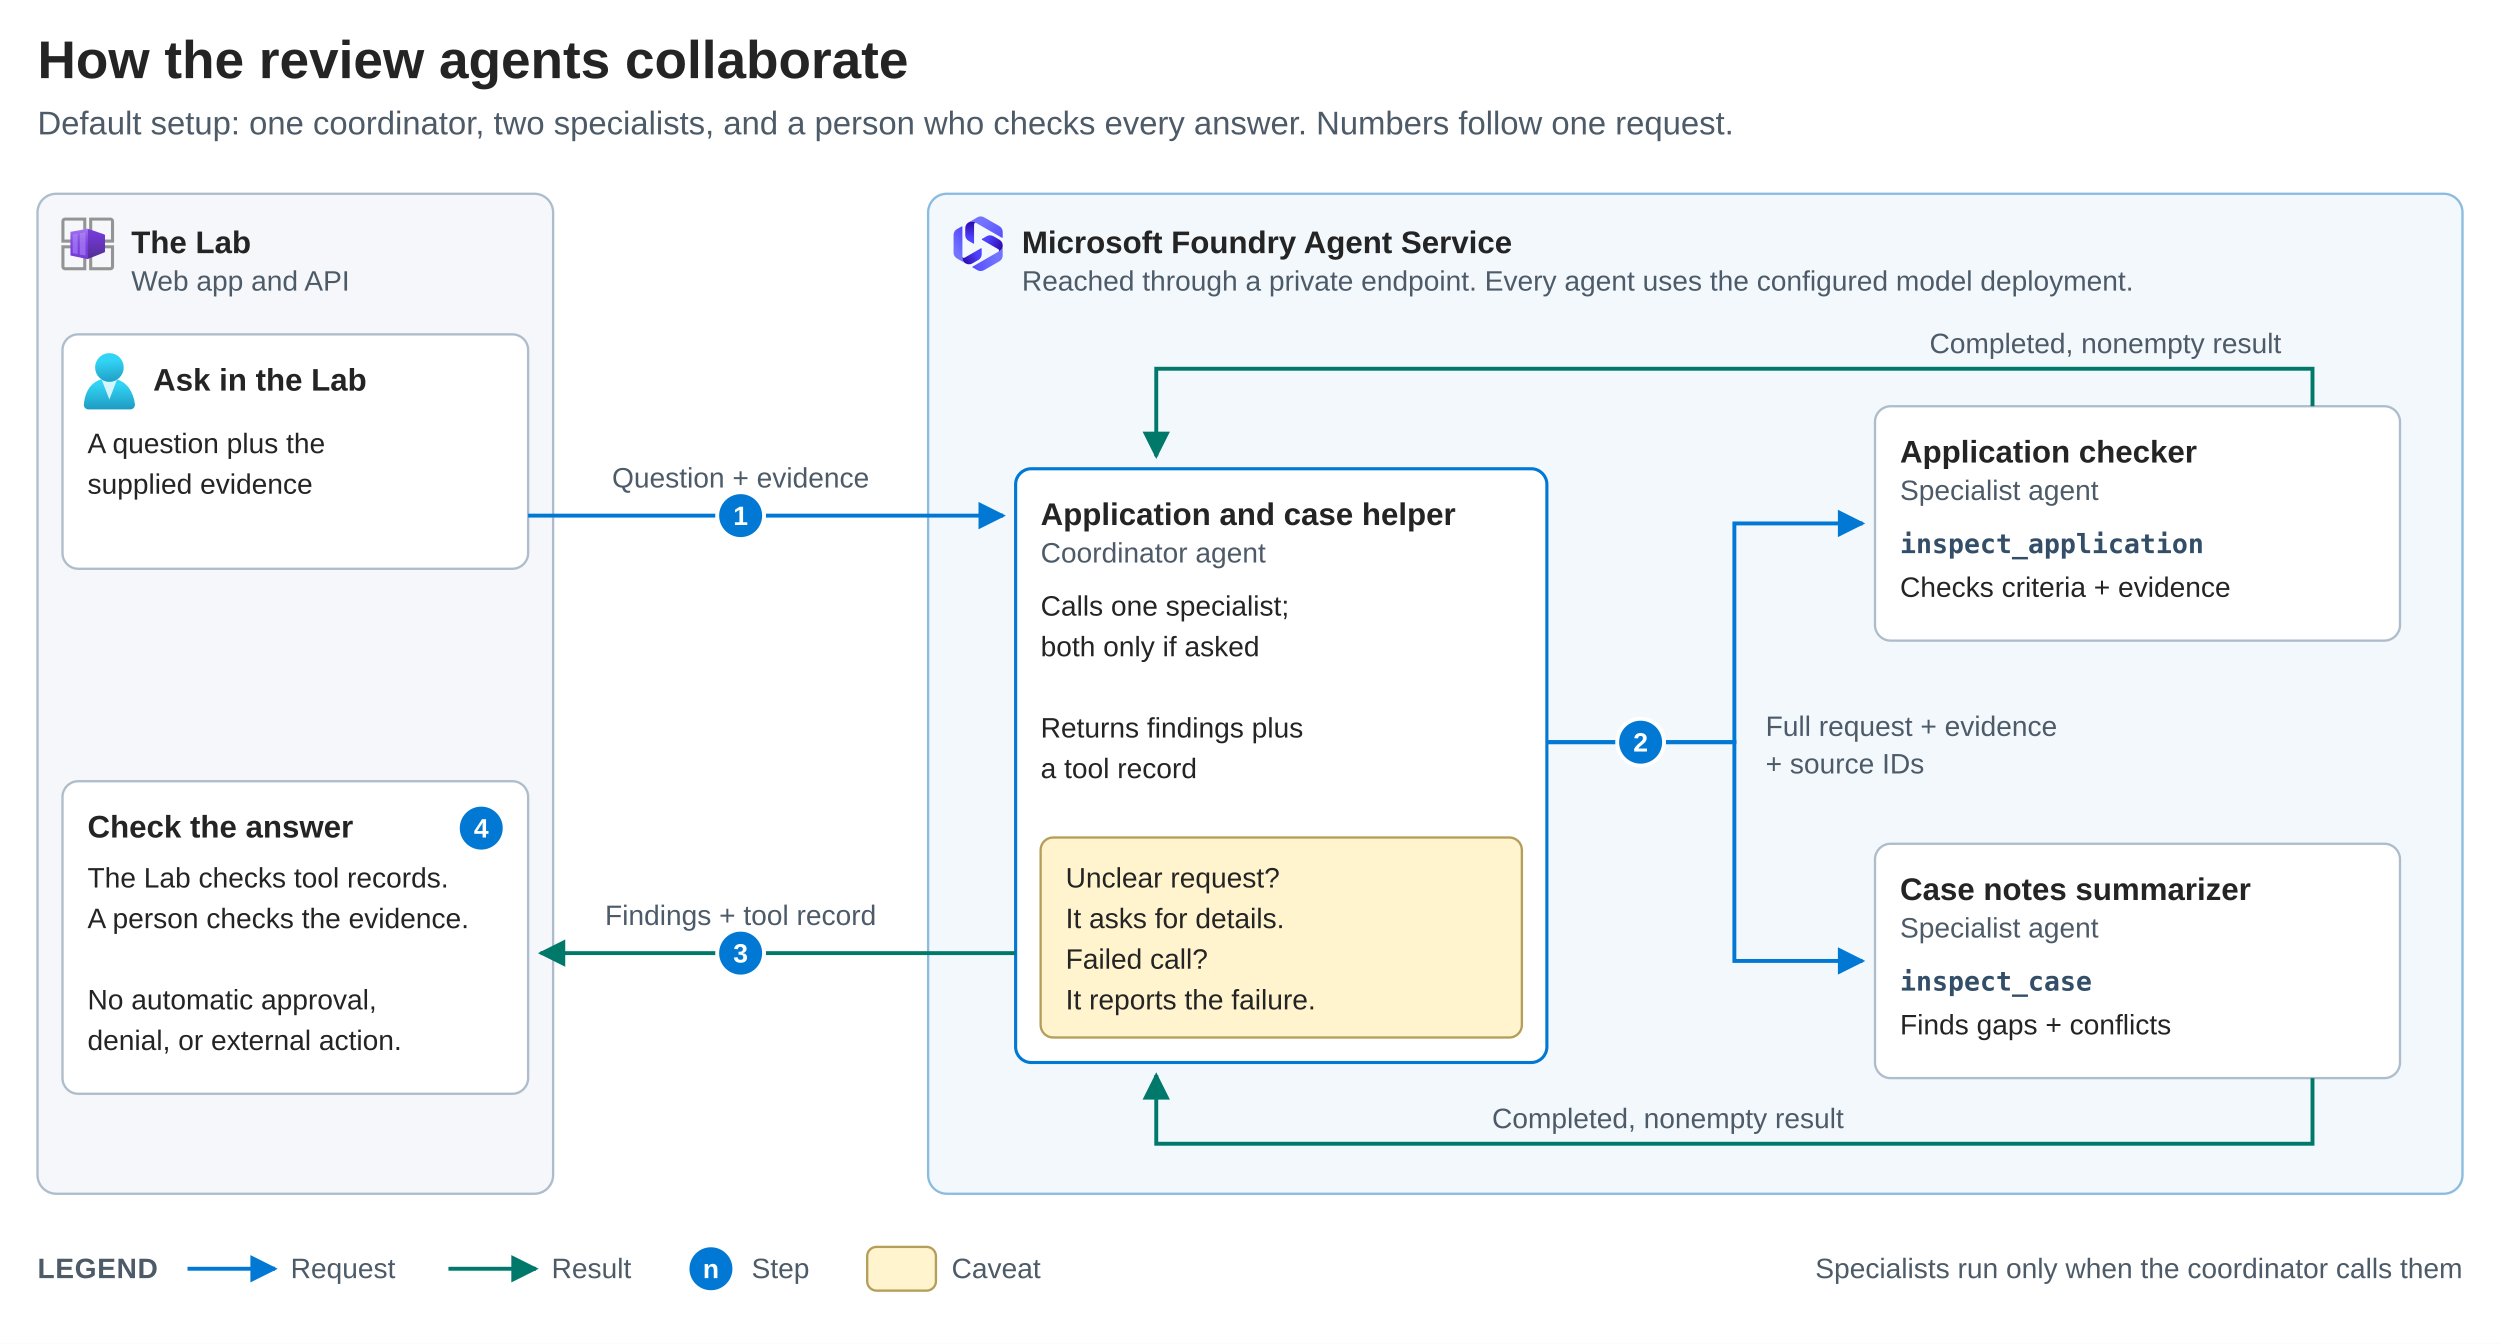
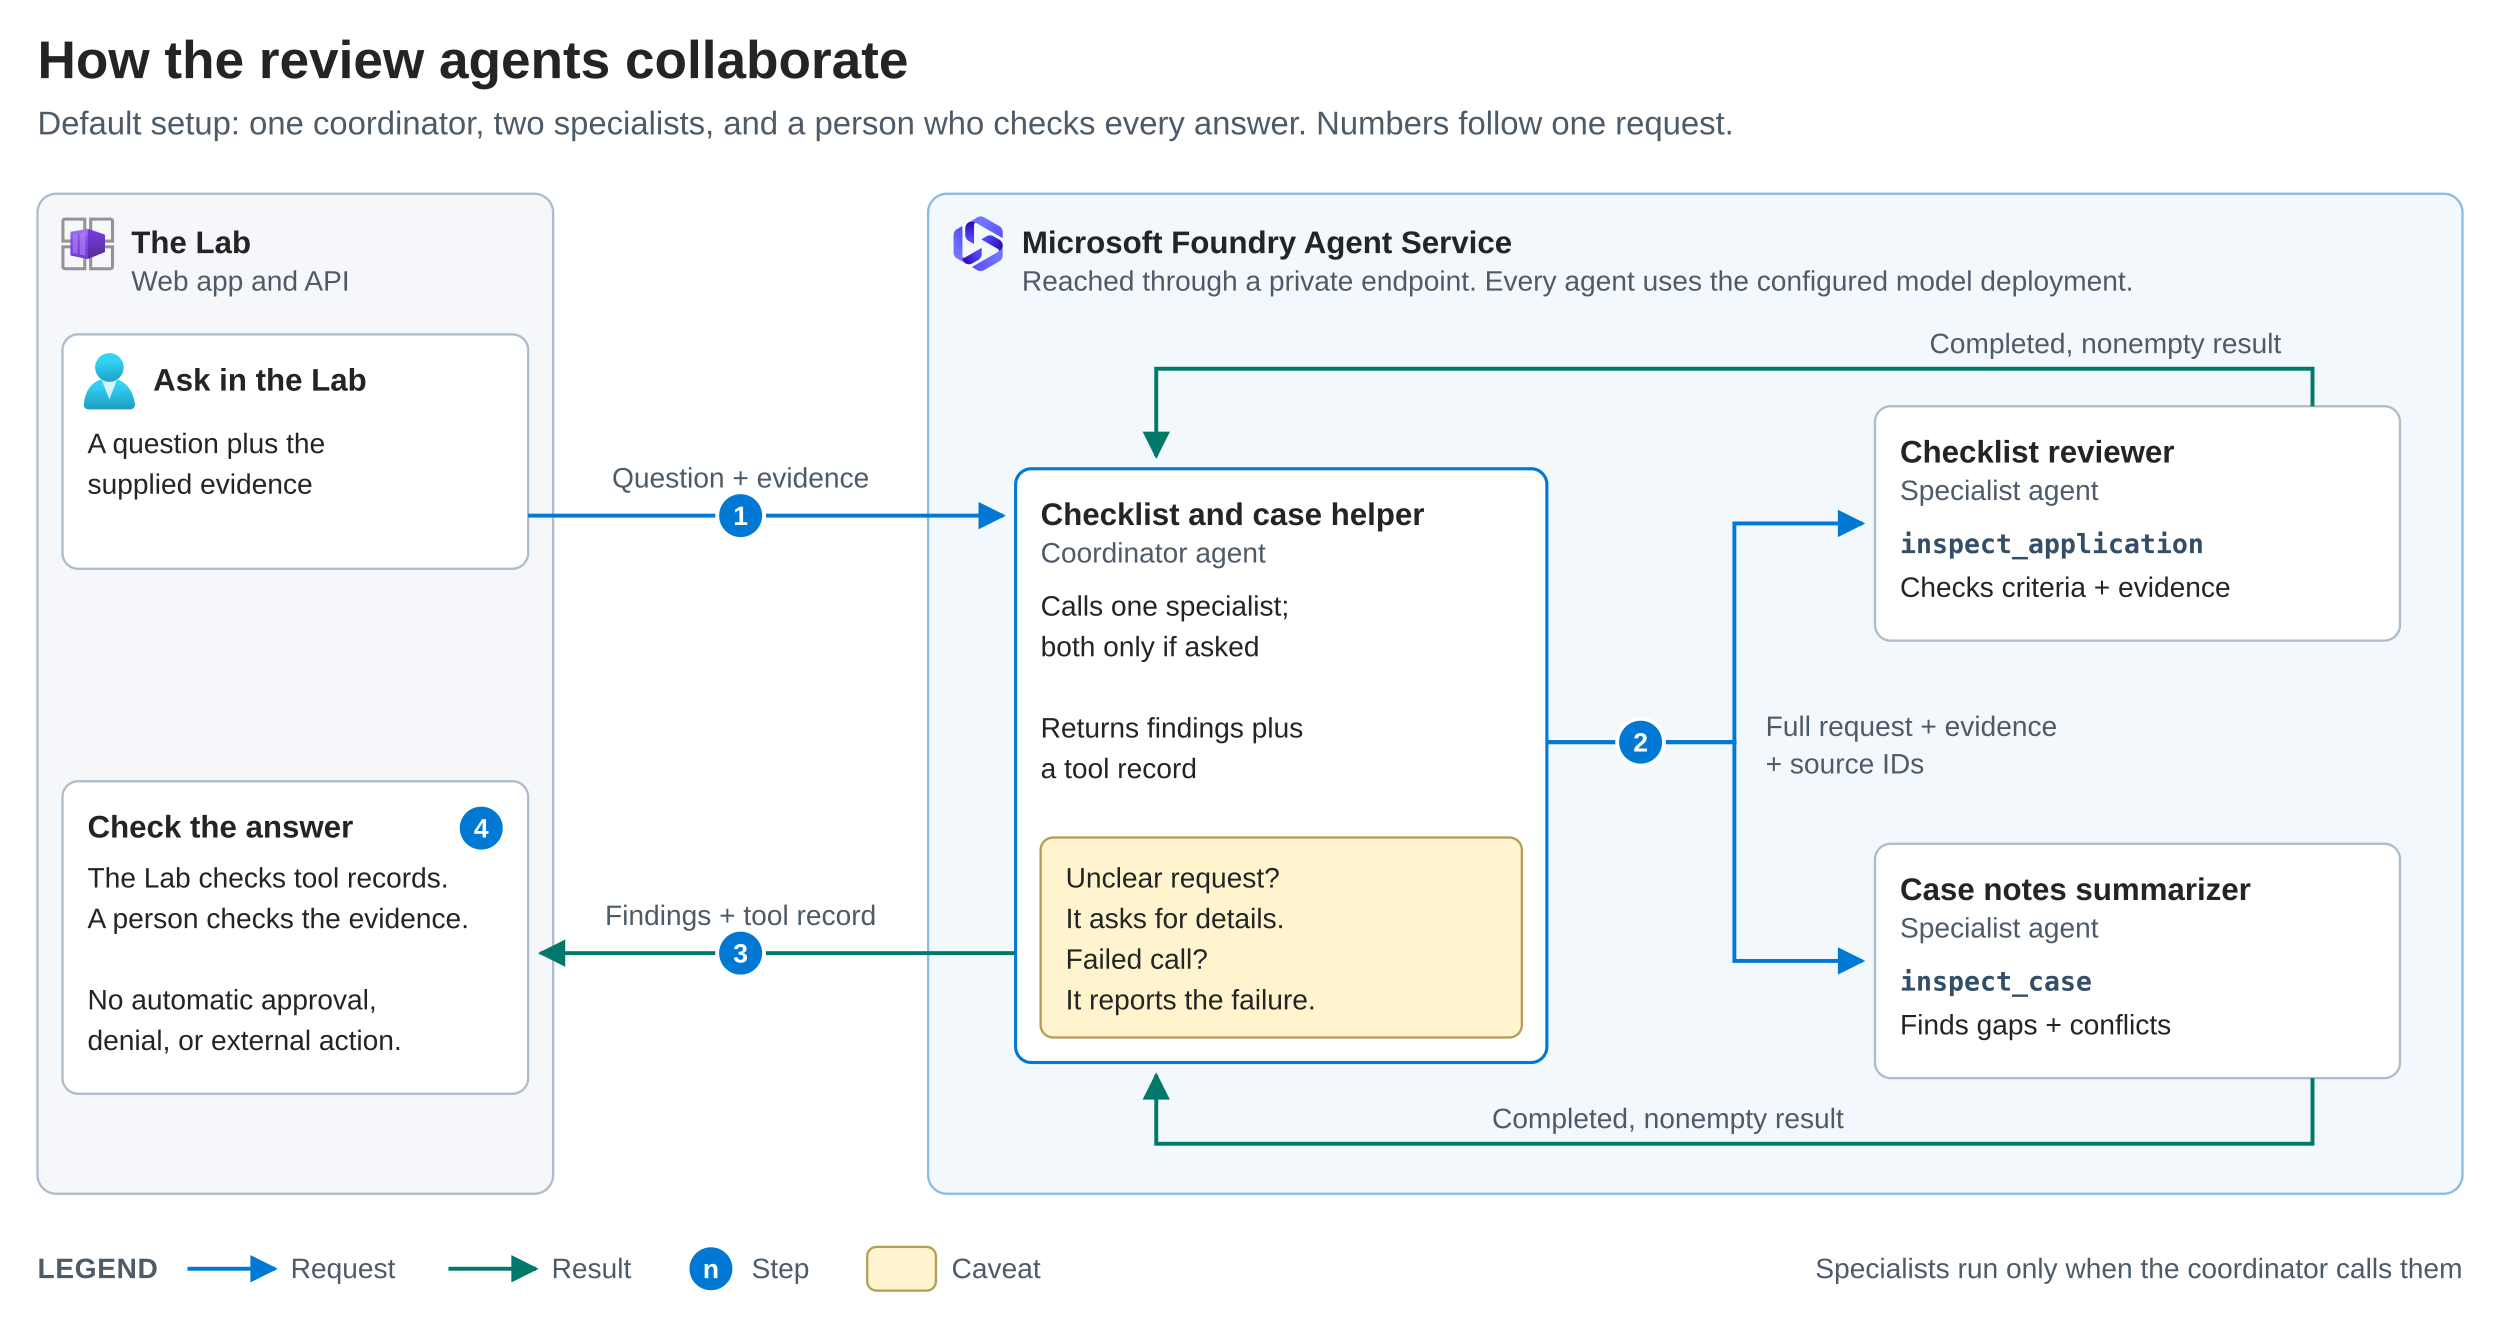
<svg xmlns="http://www.w3.org/2000/svg" width="1600" height="860" viewBox="0 0 1600 860" role="img" aria-labelledby="title desc" style="max-width:100%;height:auto">
  <defs>
    <marker id="blue" viewBox="0 0 10 10" refX="9" refY="5" markerWidth="7" markerHeight="7" orient="auto">
      <path d="M0 0L10 5L0 10z" fill="#0078d4" />
    </marker>
    <marker id="teal" viewBox="0 0 10 10" refX="9" refY="5" markerWidth="7" markerHeight="7" orient="auto">
      <path d="M0 0L10 5L0 10z" fill="#00786a" />
    </marker>
    <style>
      text { font-family: 'Segoe UI', Arial, sans-serif; fill: #242424; }
      .title { font-size: 34px; font-weight: 600; }
      .sub { font-size: 21px; fill: #4d5b69; }
      .heading { font-size: 24px; font-weight: 600; }
      .name { font-size: 20px; font-weight: 600; }
      .body { font-size: 20px; }
      .detail { font-size: 18px; }
      .small { font-size: 18px; fill: #4d5b69; }
      .pe { font-size: 18px; font-weight: 600; fill: #334e68; }
      .mono { font-family: Consolas, 'Cascadia Mono', monospace; font-size: 17px; font-weight: 600; fill: #334e68; }
      .cidr { font-family: Consolas, 'Cascadia Mono', monospace; font-size: 17px; fill: #4d5b69; }
      .label { font-size: 18px; fill: #4d5b69; font-weight: 600; }
      .boundary { font-size: 18px; font-weight: 600; fill: #4d5b69; letter-spacing: 0.4px; }
      .num { font-family: 'Segoe UI', Arial, sans-serif; font-size: 17px; font-weight: 700; fill: #fff; }
      .request { fill: none; stroke: #0078d4; stroke-width: 2.5; marker-end: url(#blue); }
      .result { fill: none; stroke: #00786a; stroke-width: 2.5; marker-end: url(#teal); }
      .data { fill: none; stroke: #00786a; stroke-width: 2.5; stroke-dasharray: 7 5; marker-end: url(#teal); }
      .bus { fill: none; stroke: #00786a; stroke-width: 2.5; stroke-dasharray: 7 5; }
      .line { fill: none; stroke: #0078d4; stroke-width: 2.5; }
      .link { fill: none; stroke: #8da6bb; stroke-width: 2; }
    </style>
  </defs>
  <rect width="1600" height="860" fill="#fff" />
  <text x="24" y="50" class="title">How the review agents collaborate</text>
  <text x="24" y="86" class="sub">Default setup: one coordinator, two specialists, and a person who checks every answer. Numbers follow one request.</text>
  <rect x="24" y="124" width="330" height="640" rx="12" fill="#f5f7fa" stroke="#aebdcb" stroke-width="1.5" />
  <svg x="38" y="138" width="36" height="36" viewBox="0 0 18 18">
    <defs>
      <linearGradient id="icon1-a3a44093-b157-426e-a8fe-cec9f9c23978" x1="11.729" y1="4.88" x2="11.729" y2="13.099" gradientUnits="userSpaceOnUse">
        <stop offset="0.001" stop-color="#773adc" />
        <stop offset="0.528" stop-color="#6635bb" />
        <stop offset="1" stop-color="#552f99" />
      </linearGradient>
      <linearGradient id="icon1-ad838859-03f4-472f-81bc-ebc921d71335" x1="6.35" y1="13.914" x2="6.35" y2="4.198" gradientUnits="userSpaceOnUse">
        <stop offset="0.001" stop-color="#773adc" />
        <stop offset="0.307" stop-color="#793ddd" />
        <stop offset="0.532" stop-color="#8046e1" />
        <stop offset="0.731" stop-color="#8c56e7" />
        <stop offset="0.915" stop-color="#9c6def" />
        <stop offset="1" stop-color="#a67af4" />
      </linearGradient>
    </defs>
    <g id="icon1-ae82470d-7a6c-4dfe-8533-59d8ff948629">
      <g>
        <path d="M8.617,8.644H.639V1.784A1.16,1.16,0,0,1,1.788.624H8.617ZM1.63,7.653h6V1.594H1.788a.158.158,0,0,0-.158.158h0Z" fill="#949494" />
        <path d="M17.5,8.644H9.523V.624h6.828A1.16,1.16,0,0,1,17.5,1.784Zm-6.987-.991h6V1.784a.157.157,0,0,0-.123-.187.2.2,0,0,0-.035,0H10.513Z" fill="#949494" />
        <path d="M8.617,17.485H1.788A1.149,1.149,0,0,1,.639,16.347V9.476H8.617ZM1.63,10.467v5.88a.158.158,0,0,0,.158.158H7.626V10.467Z" fill="#949494" />
        <path d="M16.351,17.485H9.523V9.476H17.5v6.871A1.149,1.149,0,0,1,16.351,17.485Zm-5.838-.991h5.838a.157.157,0,0,0,.158-.158V10.467h-6Z" fill="#949494" />
        <path d="M14.6,6.294a.294.294,0,0,0-.2-.278L9.044,4.205A.128.128,0,0,0,9,4.2H9a.132.132,0,0,0-.133.133v9.445A.133.133,0,0,0,9,13.911H9a.138.138,0,0,0,.049-.01l5.365-2.145a.292.292,0,0,0,.184-.272Z" fill="url(#icon1-a3a44093-b157-426e-a8fe-cec9f9c23978)" />
        <path d="M8.966,4.2l-5.293.966a.161.161,0,0,0-.13.158V12.63a.16.16,0,0,0,.126.157L8.962,13.91a.161.161,0,0,0,.191-.121.22.22,0,0,0,0-.036V4.358A.16.16,0,0,0,9,4.2.163.163,0,0,0,8.966,4.2Z" fill="url(#icon1-ad838859-03f4-472f-81bc-ebc921d71335)" />
        <path d="M6.52,5.656v6.8l1.842.3V5.335Zm-2.262.367v5.955l1.6.326V5.754Z" fill="#b796f9" opacity="0.5" />
      </g>
    </g>
  </svg>
  <text x="84" y="162" class="name">The Lab</text>
  <text x="84" y="186" class="small">Web app and API</text>
  <rect x="40" y="214" width="298" height="150" rx="10" fill="#fff" stroke="#aebdcb" stroke-width="1.5" />
  <svg x="52" y="226" width="36" height="36" viewBox="0 0 18 18">
    <defs>
      <linearGradient id="icon2-be92901b-ec33-4c65-adf1-9b0eed06d677" x1="9" y1="6.88" x2="9" y2="20.45" gradientUnits="userSpaceOnUse">
        <stop offset="0.22" stop-color="#32d4f5" />
        <stop offset="1" stop-color="#198ab3" />
      </linearGradient>
      <linearGradient id="icon2-b46fc246-25d8-4398-8779-1042e8cacae7" x1="8.61" y1="-0.4" x2="9.6" y2="11.92" gradientUnits="userSpaceOnUse">
        <stop offset="0.22" stop-color="#32d4f5" />
        <stop offset="1" stop-color="#198ab3" />
      </linearGradient>
    </defs>
    <path d="M15.72,18a1.45,1.45,0,0,0,1.45-1.45.47.47,0,0,0,0-.17C16.59,11.81,14,8.09,9,8.09S1.34,11.24.83,16.39A1.46,1.46,0,0,0,2.14,18H15.72Z" fill="url(#icon2-be92901b-ec33-4c65-adf1-9b0eed06d677)" />
    <path d="M9,9.17a4.59,4.59,0,0,1-2.48-.73L9,14.86l2.44-6.38A4.53,4.53,0,0,1,9,9.17Z" fill="#fff" opacity="0.8" />
    <circle cx="9.01" cy="4.58" r="4.58" fill="url(#icon2-b46fc246-25d8-4398-8779-1042e8cacae7)" />
  </svg>
  <text x="98" y="250" class="name">Ask in the Lab</text>
  <text x="56" y="290" class="detail">A question plus the</text>
  <text x="56" y="316" class="detail">supplied evidence</text>
  <rect x="40" y="500" width="298" height="200" rx="10" fill="#fff" stroke="#aebdcb" stroke-width="1.5" />
  <text x="56" y="536" class="name">Check the answer</text>
  <text x="56" y="568" class="detail">The Lab checks tool records.</text>
  <text x="56" y="594" class="detail">A person checks the evidence.</text>
  <text x="56" y="620" class="detail" />
  <text x="56" y="646" class="detail">No automatic approval,</text>
  <text x="56" y="672" class="detail">denial, or external action.</text>
  <circle cx="308" cy="530" r="15" fill="#0078d4" stroke="#fff" stroke-width="2.5" />
  <text x="308" y="536" class="num" text-anchor="middle">4</text>
  <rect x="594" y="124" width="982" height="640" rx="12" fill="#f3f8fc" stroke="#8abce0" stroke-width="1.5" />
  <svg x="608" y="138" width="36" height="36" viewBox="0 0 18 18">
    <defs>
      <linearGradient id="icon3-uuid-c41a1b5d-c3ee-4413-bef2-f5a072ba936e" x1="7.28" y1="272.84" x2=".39" y2="267.87" gradientTransform="translate(0 280) scale(1 -1)" gradientUnits="userSpaceOnUse">
        <stop offset="0" stop-color="#4f42fd" />
        <stop offset=".8" stop-color="#7274ff" />
      </linearGradient>
      <linearGradient id="icon3-uuid-7a8397bb-f82e-4b4e-8fb1-c49dc20eae52" x1="10.19" y1="268.41" x2="4.38" y2="265.16" gradientTransform="translate(0 280) scale(1 -1)" gradientUnits="userSpaceOnUse">
        <stop offset=".25" stop-color="#4f42fd" />
        <stop offset="1" stop-color="#2c08ac" />
      </linearGradient>
      <linearGradient id="icon3-uuid-364cb38b-25e6-4d45-a5f3-7f7567cf1947" x1="17.43" y1="267.02" x2="5.08" y2="264.98" gradientTransform="translate(0 280) scale(1 -1)" gradientUnits="userSpaceOnUse">
        <stop offset=".2" stop-color="#7274ff" />
        <stop offset="1" stop-color="#4f42fd" />
      </linearGradient>
      <linearGradient id="icon3-uuid-fb32e334-867d-4ede-bed1-56aecae762cb" x1="10.15" y1="273.41" x2="16.87" y2="269.71" gradientTransform="translate(0 280) scale(1 -1)" gradientUnits="userSpaceOnUse">
        <stop offset=".25" stop-color="#4f42fd" />
        <stop offset="1" stop-color="#2c08ac" />
      </linearGradient>
      <linearGradient id="icon3-uuid-257bedeb-cb4e-48ec-978d-667d943d4887" x1="17.68" y1="270.57" x2="8.68" y2="279.43" gradientTransform="translate(0 280) scale(1 -1)" gradientUnits="userSpaceOnUse">
        <stop offset="0" stop-color="#4f42fd" />
        <stop offset=".8" stop-color="#7274ff" />
      </linearGradient>
      <linearGradient id="icon3-uuid-d24b3f2b-55bd-4731-8d82-2ccb3a949da7" x1="6.64" y1="271.02" x2="6.64" y2="278.12" gradientTransform="translate(0 280) scale(1 -1)" gradientUnits="userSpaceOnUse">
        <stop offset=".25" stop-color="#4f42fd" />
        <stop offset="1" stop-color="#2c08ac" />
      </linearGradient>
    </defs>
    <path d="M5.02,15.31l-2.82-1.63c-.66-.38-1.06-1.08-1.06-1.83v-5.69c0-.76.4-1.46,1.06-1.83l1.53-.88c.1-.06.24.01.24.14v9.91c0,.37.1.73.28,1.04.18.32.45.59.78.78h0Z" fill="url(#icon3-uuid-c41a1b5d-c3ee-4413-bef2-f5a072ba936e)" />
    <path d="M10.14,10.59v1.76c0,.76-.4,1.46-1.06,1.83l-1.94,1.12c-.65.38-1.46.38-2.12,0-.33-.19-.59-.46-.78-.78-.18-.31-.28-.67-.28-1.04v-.42c0,.36.39.59.71.4l5.23-3.02c.1-.06.24.01.24.14Z" fill="url(#icon3-uuid-7a8397bb-f82e-4b4e-8fb1-c49dc20eae52)" />
    <path d="M16.86,9.53v3.26c0,.76-.4,1.46-1.06,1.83l-4.93,2.84c-.65.38-1.46.38-2.12,0l-1.53-.88c-.1-.06-.1-.21,0-.27l8.59-4.96c.32-.19.58-.45.76-.77.18-.32.28-.68.28-1.06Z" fill="url(#icon3-uuid-364cb38b-25e6-4d45-a5f3-7f7567cf1947)" />
    <path d="M10.22,7.46l1.53-.88c.65-.38,1.46-.38,2.12,0l1.94,1.12c.65.38,1.06,1.08,1.06,1.83,0,.38-.1.74-.28,1.06-.18.31-.44.58-.76.77l-.36.21c.31-.18.31-.63,0-.81l-5.23-3.02c-.1-.06-.1-.21,0-.27Z" fill="url(#icon3-uuid-fb32e334-867d-4ede-bed1-56aecae762cb)" />
    <path d="M5.94,2.16l2.82-1.63c.66-.38,1.46-.38,2.12,0l4.93,2.84c.65.38,1.06,1.08,1.06,1.83v1.76c0,.12-.13.2-.24.14L8.04,2.16c-.32-.18-.68-.28-1.05-.28-.37,0-.73.09-1.06.28h0Z" fill="url(#icon3-uuid-257bedeb-cb4e-48ec-978d-667d943d4887)" />
    <path d="M7.47,8.95l-1.53-.88c-.66-.38-1.06-1.08-1.06-1.83v-2.24c0-.76.4-1.46,1.06-1.83.33-.19.69-.28,1.06-.28s.72.09,1.04.28l.36.21c-.31-.18-.7.05-.7.41v6.04c0,.12-.13.2-.24.14h0Z" fill="url(#icon3-uuid-d24b3f2b-55bd-4731-8d82-2ccb3a949da7)" />
  </svg>
  <text x="654" y="162" class="name">Microsoft Foundry Agent Service</text>
  <text x="654" y="186" class="small">Reached through a private endpoint. Every agent uses the configured model deployment.</text>
  <rect x="650" y="300" width="340" height="380" rx="10" fill="#fff" stroke="#0078d4" stroke-width="2" />
-   <text x="666" y="336" class="name">Application and case helper</text>
+   <text x="666" y="336" class="name">Checklist and case helper</text>
  <text x="666" y="360" class="small">Coordinator agent</text>
  <text x="666" y="394" class="detail">Calls one specialist;</text>
  <text x="666" y="420" class="detail">both only if asked</text>
  <text x="666" y="446" class="detail" />
  <text x="666" y="472" class="detail">Returns findings plus</text>
  <text x="666" y="498" class="detail">a tool record</text>
  <rect x="666" y="536" width="308" height="128" rx="8" fill="#fff4ce" stroke="#b59e59" stroke-width="1.5" />
  <text x="682" y="568" class="detail">Unclear request?</text>
  <text x="682" y="594" class="detail">It asks for details.</text>
  <text x="682" y="620" class="detail">Failed call?</text>
  <text x="682" y="646" class="detail">It reports the failure.</text>
  <rect x="1200" y="260" width="336" height="150" rx="10" fill="#fff" stroke="#aebdcb" stroke-width="1.5" />
-   <text x="1216" y="296" class="name">Application checker</text>
+   <text x="1216" y="296" class="name">Checklist reviewer</text>
  <text x="1216" y="320" class="small">Specialist agent</text>
  <text x="1216" y="354" class="mono">inspect_application</text>
  <text x="1216" y="382" class="detail">Checks criteria + evidence</text>
  <rect x="1200" y="540" width="336" height="150" rx="10" fill="#fff" stroke="#aebdcb" stroke-width="1.5" />
  <text x="1216" y="576" class="name">Case notes summarizer</text>
  <text x="1216" y="600" class="small">Specialist agent</text>
  <text x="1216" y="634" class="mono">inspect_case</text>
  <text x="1216" y="662" class="detail">Finds gaps + conflicts</text>
  <path d="M338 330H642" class="request" />
  <circle cx="474" cy="330" r="15" fill="#0078d4" stroke="#fff" stroke-width="2.5" />
  <text x="474" y="336" class="num" text-anchor="middle">1</text>
  <text x="474" y="312" class="small" text-anchor="middle">Question + evidence</text>
  <path d="M990 475H1110V335H1192" class="request" />
  <path d="M990 475H1110V615H1192" class="request" />
  <circle cx="1050" cy="475" r="15" fill="#0078d4" stroke="#fff" stroke-width="2.5" />
  <text x="1050" y="481" class="num" text-anchor="middle">2</text>
  <text x="1130" y="471" class="small">Full request + evidence</text>
  <text x="1130" y="495" class="small">+ source IDs</text>
  <path d="M1480 260V236H740V292" class="result" />
  <path d="M1480 690V732H740V688" class="result" />
  <text x="1460" y="226" class="small" text-anchor="end">Completed, nonempty result</text>
  <text x="1180" y="722" class="small" text-anchor="end">Completed, nonempty result</text>
  <path d="M650 610H346" class="result" />
  <circle cx="474" cy="610" r="15" fill="#0078d4" stroke="#fff" stroke-width="2.5" />
  <text x="474" y="616" class="num" text-anchor="middle">3</text>
  <text x="474" y="592" class="small" text-anchor="middle">Findings + tool record</text>
  <text x="24" y="818" class="boundary">LEGEND</text>
  <path d="M120 812H176" class="request" />
  <text x="186" y="818" class="small">Request</text>
  <path d="M287 812H343" class="result" />
  <text x="353" y="818" class="small">Result</text>
  <circle cx="455" cy="812" r="15" fill="#0078d4" stroke="#fff" stroke-width="2.5" />
  <text x="455" y="818" class="num" text-anchor="middle">n</text>
  <text x="481" y="818" class="small">Step</text>
  <rect x="555" y="798" width="44" height="28" rx="6" fill="#fff4ce" stroke="#b59e59" stroke-width="1.5" />
  <text x="609" y="818" class="small">Caveat</text>
  <text x="1576" y="818" class="small" text-anchor="end">Specialists run only when the coordinator calls them</text>
</svg>
